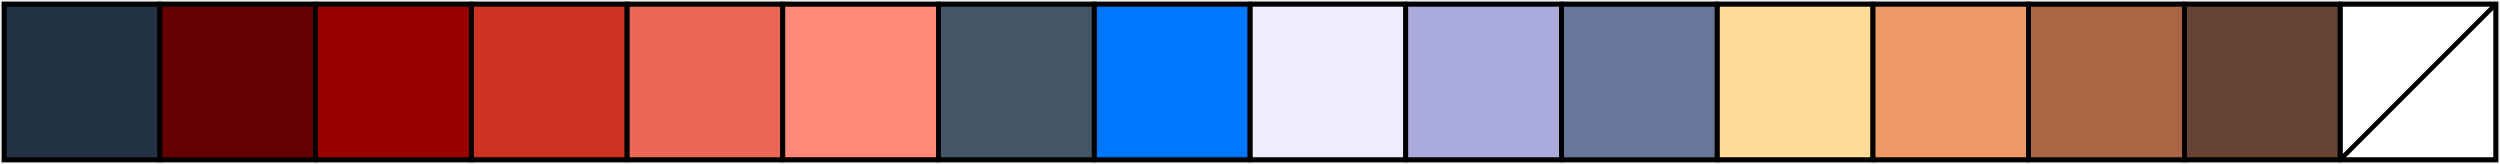
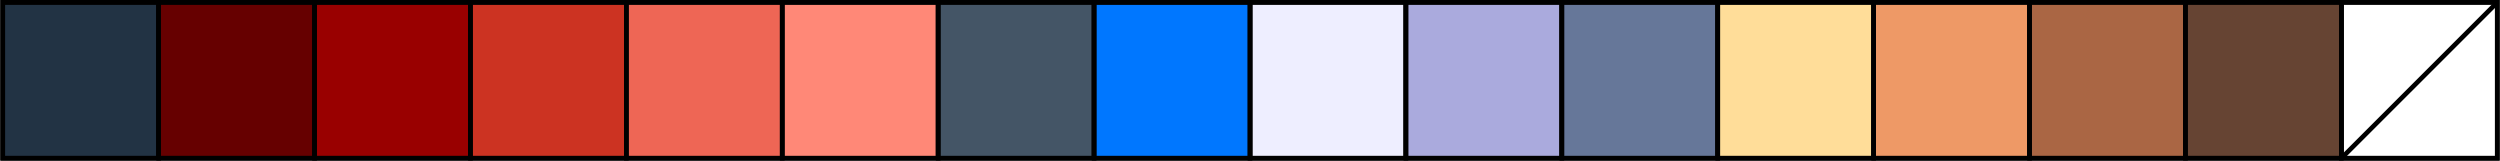
- <svg xmlns="http://www.w3.org/2000/svg" width="80.265mm" height="5.265mm" viewBox="0 0 80.265 5.265" version="1.1" id="svg5">
+ <svg xmlns="http://www.w3.org/2000/svg" width="9.294in" height="0.597in" viewBox="0 0 236.077 15.169" version="1.1" id="svg5">
  <defs id="defs2" />
-   <g id="layer1" transform="translate(-64.98121,-153.2761)">
-     <rect style="fill:#ffffff;fill-opacity:1;stroke:#000000;stroke-width:0.15;stroke-dasharray:none;stroke-opacity:1;stroke-miterlimit:4" id="rect9641-38" width="5" height="5" x="140.113" y="153.408" />
-     <rect style="fill:#eeeeff;fill-opacity:1;stroke:#000000;stroke-width:0.15;stroke-dasharray:none;stroke-opacity:1;stroke-miterlimit:4" id="rect9641" width="5" height="5" x="105.113" y="153.408" />
-     <rect style="fill:#aaaadd;fill-opacity:1;stroke:#000000;stroke-width:0.15;stroke-dasharray:none;stroke-opacity:1;stroke-miterlimit:4" id="rect9641-0" width="5" height="5" x="110.114" y="153.408" />
-     <rect style="fill:#667799;fill-opacity:1;stroke:#000000;stroke-width:0.15;stroke-dasharray:none;stroke-opacity:1;stroke-miterlimit:4" id="rect9641-3" width="5" height="5" x="115.114" y="153.408" />
-     <rect style="fill:#ffdd99;fill-opacity:1;stroke:#000000;stroke-width:0.15;stroke-dasharray:none;stroke-opacity:1;stroke-miterlimit:4" id="rect9641-6" width="5" height="5" x="120.114" y="153.408" />
-     <rect style="fill:#ee9966;fill-opacity:1;stroke:#000000;stroke-width:0.15;stroke-dasharray:none;stroke-opacity:1;stroke-miterlimit:4" id="rect9641-05" width="5" height="5" x="125.114" y="153.408" />
-     <rect style="fill:#aa6644;fill-opacity:1;stroke:#000000;stroke-width:0.15;stroke-dasharray:none;stroke-opacity:1;stroke-miterlimit:4" id="rect9641-1" width="5" height="5" x="130.113" y="153.408" />
-     <rect style="fill:#664433;fill-opacity:1;stroke:#000000;stroke-width:0.15;stroke-dasharray:none;stroke-opacity:1;stroke-miterlimit:4" id="rect9641-8" width="5" height="5" x="135.113" y="153.408" />
-     <rect style="fill:#223344;fill-opacity:1;stroke:#000000;stroke-width:0.15;stroke-dasharray:none;stroke-opacity:1;stroke-miterlimit:4" id="rect9641-08" width="5" height="5" x="65.113" y="153.408" />
-     <rect style="fill:#660000;fill-opacity:1;stroke:#000000;stroke-width:0.15;stroke-dasharray:none;stroke-opacity:1;stroke-miterlimit:4" id="rect9641-0-6" width="5" height="5" x="70.113" y="153.408" />
-     <rect style="fill:#990000;fill-opacity:1;stroke:#000000;stroke-width:0.15;stroke-dasharray:none;stroke-opacity:1;stroke-miterlimit:4" id="rect9641-3-0" width="5" height="5" x="75.113" y="153.408" />
-     <rect style="fill:#cc3322;fill-opacity:1;stroke:#000000;stroke-width:0.15;stroke-dasharray:none;stroke-opacity:1;stroke-miterlimit:4" id="rect9641-6-7" width="5" height="5" x="80.114" y="153.408" />
-     <rect style="fill:#ee6655;fill-opacity:1;stroke:#000000;stroke-width:0.15;stroke-dasharray:none;stroke-opacity:1;stroke-miterlimit:4" id="rect9641-05-6" width="5" height="5" x="85.114" y="153.408" />
-     <rect style="fill:#ff8877;fill-opacity:1;stroke:#000000;stroke-width:0.15;stroke-dasharray:none;stroke-opacity:1;stroke-miterlimit:4" id="rect9641-1-8" width="5" height="5" x="90.113" y="153.408" />
-     <rect style="fill:#445566;fill-opacity:1;stroke:#000000;stroke-width:0.15;stroke-dasharray:none;stroke-opacity:1;stroke-miterlimit:4" id="rect9641-8-7" width="5" height="5" x="95.113" y="153.408" />
-     <rect style="fill:#0077ff;fill-opacity:1;stroke:#000000;stroke-width:0.15;stroke-dasharray:none;stroke-opacity:1;stroke-miterlimit:4" id="rect9641-38-3" width="5" height="5" x="100.113" y="153.408" />
-     <path style="fill:none;stroke:#000000;stroke-width:0.15;stroke-opacity:1;stroke-miterlimit:4;stroke-dasharray:none" d="m 70.114,153.408 v 5" id="path1049" />
-     <path style="fill:none;stroke:#000000;stroke-width:0.15;stroke-opacity:1;stroke-miterlimit:4;stroke-dasharray:none" d="m 75.114,153.408 v 5" id="path1051" />
-     <path style="fill:none;stroke:#000000;stroke-width:0.15;stroke-opacity:1;stroke-miterlimit:4;stroke-dasharray:none" d="m 80.114,153.408 v 5" id="path1053" />
-     <path style="fill:none;stroke:#000000;stroke-width:0.15;stroke-opacity:1;stroke-miterlimit:4;stroke-dasharray:none" d="m 85.114,153.408 v 5" id="path1055" />
-     <path style="fill:none;stroke:#000000;stroke-width:0.15;stroke-opacity:1;stroke-miterlimit:4;stroke-dasharray:none" d="m 90.114,153.408 v 5" id="path1057" />
-     <path style="fill:none;stroke:#000000;stroke-width:0.15;stroke-opacity:1;stroke-miterlimit:4;stroke-dasharray:none" d="m 95.114,153.408 v 5" id="path1059" />
-     <path style="fill:none;stroke:#000000;stroke-width:0.15;stroke-opacity:1;stroke-miterlimit:4;stroke-dasharray:none" d="m 100.114,153.408 v 5" id="path1061" />
-     <path style="fill:none;stroke:#000000;stroke-width:0.15;stroke-opacity:1;stroke-miterlimit:4;stroke-dasharray:none" d="m 105.114,153.408 v 5" id="path1063" />
-     <path style="fill:none;stroke:#000000;stroke-width:0.15;stroke-opacity:1;stroke-miterlimit:4;stroke-dasharray:none" d="m 110.114,153.408 v 5" id="path1065" />
-     <path style="fill:none;stroke:#000000;stroke-width:0.15;stroke-opacity:1;stroke-miterlimit:4;stroke-dasharray:none" d="m 115.114,153.408 v 5" id="path1067" />
-     <path style="fill:none;stroke:#000000;stroke-width:0.15;stroke-opacity:1;stroke-miterlimit:4;stroke-dasharray:none" d="m 120.114,153.408 v 5" id="path1069" />
-     <path style="fill:none;stroke:#000000;stroke-width:0.15;stroke-opacity:1;stroke-miterlimit:4;stroke-dasharray:none" d="m 125.114,153.408 v 5" id="path1071" />
-     <path style="fill:none;stroke:#000000;stroke-width:0.15;stroke-opacity:1;stroke-miterlimit:4;stroke-dasharray:none" d="m 130.113,153.408 v 5" id="path1073" />
-     <path style="fill:none;stroke:#000000;stroke-width:0.15;stroke-opacity:1;stroke-miterlimit:4;stroke-dasharray:none" d="m 135.113,153.408 v 5" id="path1075" />
-     <path style="fill:none;stroke:#000000;stroke-width:0.15;stroke-opacity:1;stroke-miterlimit:4;stroke-dasharray:none" d="m 140.113,153.408 v 5" id="path1077" />
-     <path style="fill:none;stroke:#000000;stroke-width:0.15;stroke-opacity:1;stroke-miterlimit:4;stroke-dasharray:none" d="m 145.113,153.408 -5,5" id="path1077-2" />
-     <g id="g1081" transform="translate(65.1135,153.4084)" style="stroke-width:0.15;stroke-miterlimit:4;stroke-dasharray:none" />
-     <rect x="65.114" y="153.408" width="80" height="5" style="fill:none;stroke:#000000;stroke-width:0.15;stroke-opacity:1;stroke-miterlimit:4;stroke-dasharray:none" id="rect1083" />
+   <g id="layer1" transform="translate(-65.03848,-153.3334)">
+     <rect style="fill:#ffffff;fill-opacity:1;stroke:#000000;stroke-width:0.442;stroke-miterlimit:4;stroke-dasharray:none;stroke-opacity:1" id="rect9641-38" width="14.727" height="14.727" x="286.168" y="153.554" />
+     <rect style="fill:#eeeeff;fill-opacity:1;stroke:#000000;stroke-width:0.442;stroke-miterlimit:4;stroke-dasharray:none;stroke-opacity:1" id="rect9641" width="14.727" height="14.727" x="183.077" y="153.554" />
+     <rect style="fill:#aaaadd;fill-opacity:1;stroke:#000000;stroke-width:0.442;stroke-miterlimit:4;stroke-dasharray:none;stroke-opacity:1" id="rect9641-0" width="14.727" height="14.727" x="197.804" y="153.554" />
+     <rect style="fill:#667799;fill-opacity:1;stroke:#000000;stroke-width:0.442;stroke-miterlimit:4;stroke-dasharray:none;stroke-opacity:1" id="rect9641-3" width="14.727" height="14.727" x="212.532" y="153.554" />
+     <rect style="fill:#ffdd99;fill-opacity:1;stroke:#000000;stroke-width:0.442;stroke-miterlimit:4;stroke-dasharray:none;stroke-opacity:1" id="rect9641-6" width="14.727" height="14.727" x="227.259" y="153.554" />
+     <rect style="fill:#ee9966;fill-opacity:1;stroke:#000000;stroke-width:0.442;stroke-miterlimit:4;stroke-dasharray:none;stroke-opacity:1" id="rect9641-05" width="14.727" height="14.727" x="241.986" y="153.554" />
+     <rect style="fill:#aa6644;fill-opacity:1;stroke:#000000;stroke-width:0.442;stroke-miterlimit:4;stroke-dasharray:none;stroke-opacity:1" id="rect9641-1" width="14.727" height="14.727" x="256.713" y="153.554" />
+     <rect style="fill:#664433;fill-opacity:1;stroke:#000000;stroke-width:0.442;stroke-miterlimit:4;stroke-dasharray:none;stroke-opacity:1" id="rect9641-8" width="14.727" height="14.727" x="271.44" y="153.554" />
+     <rect style="fill:#223344;fill-opacity:1;stroke:#000000;stroke-width:0.442;stroke-miterlimit:4;stroke-dasharray:none;stroke-opacity:1" id="rect9641-08" width="14.727" height="14.727" x="65.259" y="153.554" />
+     <rect style="fill:#660000;fill-opacity:1;stroke:#000000;stroke-width:0.442;stroke-miterlimit:4;stroke-dasharray:none;stroke-opacity:1" id="rect9641-0-6" width="14.727" height="14.727" x="79.987" y="153.554" />
+     <rect style="fill:#990000;fill-opacity:1;stroke:#000000;stroke-width:0.442;stroke-miterlimit:4;stroke-dasharray:none;stroke-opacity:1" id="rect9641-3-0" width="14.727" height="14.727" x="94.714" y="153.554" />
+     <rect style="fill:#cc3322;fill-opacity:1;stroke:#000000;stroke-width:0.442;stroke-miterlimit:4;stroke-dasharray:none;stroke-opacity:1" id="rect9641-6-7" width="14.727" height="14.727" x="109.441" y="153.554" />
+     <rect style="fill:#ee6655;fill-opacity:1;stroke:#000000;stroke-width:0.442;stroke-miterlimit:4;stroke-dasharray:none;stroke-opacity:1" id="rect9641-05-6" width="14.727" height="14.727" x="124.168" y="153.554" />
+     <rect style="fill:#ff8877;fill-opacity:1;stroke:#000000;stroke-width:0.442;stroke-miterlimit:4;stroke-dasharray:none;stroke-opacity:1" id="rect9641-1-8" width="14.727" height="14.727" x="138.895" y="153.554" />
+     <rect style="fill:#445566;fill-opacity:1;stroke:#000000;stroke-width:0.442;stroke-miterlimit:4;stroke-dasharray:none;stroke-opacity:1" id="rect9641-8-7" width="14.727" height="14.727" x="153.623" y="153.554" />
+     <rect style="fill:#0077ff;fill-opacity:1;stroke:#000000;stroke-width:0.442;stroke-miterlimit:4;stroke-dasharray:none;stroke-opacity:1" id="rect9641-38-3" width="14.727" height="14.727" x="168.35" y="153.554" />
+     <path style="fill:none;stroke:#000000;stroke-width:0.442;stroke-miterlimit:4;stroke-dasharray:none;stroke-opacity:1" d="m 79.987,153.554 v 14.727" id="path1049" />
+     <path style="fill:none;stroke:#000000;stroke-width:0.442;stroke-miterlimit:4;stroke-dasharray:none;stroke-opacity:1" d="m 94.714,153.554 v 14.727" id="path1051" />
+     <path style="fill:none;stroke:#000000;stroke-width:0.442;stroke-miterlimit:4;stroke-dasharray:none;stroke-opacity:1" d="m 109.441,153.554 v 14.727" id="path1053" />
+     <path style="fill:none;stroke:#000000;stroke-width:0.442;stroke-miterlimit:4;stroke-dasharray:none;stroke-opacity:1" d="m 124.168,153.554 v 14.727" id="path1055" />
+     <path style="fill:none;stroke:#000000;stroke-width:0.442;stroke-miterlimit:4;stroke-dasharray:none;stroke-opacity:1" d="m 138.895,153.554 v 14.727" id="path1057" />
+     <path style="fill:none;stroke:#000000;stroke-width:0.442;stroke-miterlimit:4;stroke-dasharray:none;stroke-opacity:1" d="m 153.623,153.554 v 14.727" id="path1059" />
+     <path style="fill:none;stroke:#000000;stroke-width:0.442;stroke-miterlimit:4;stroke-dasharray:none;stroke-opacity:1" d="m 168.35,153.554 v 14.727" id="path1061" />
+     <path style="fill:none;stroke:#000000;stroke-width:0.442;stroke-miterlimit:4;stroke-dasharray:none;stroke-opacity:1" d="m 183.077,153.554 v 14.727" id="path1063" />
+     <path style="fill:none;stroke:#000000;stroke-width:0.442;stroke-miterlimit:4;stroke-dasharray:none;stroke-opacity:1" d="m 197.804,153.554 v 14.727" id="path1065" />
+     <path style="fill:none;stroke:#000000;stroke-width:0.442;stroke-miterlimit:4;stroke-dasharray:none;stroke-opacity:1" d="m 212.532,153.554 v 14.727" id="path1067" />
+     <path style="fill:none;stroke:#000000;stroke-width:0.442;stroke-miterlimit:4;stroke-dasharray:none;stroke-opacity:1" d="m 227.259,153.554 v 14.727" id="path1069" />
+     <path style="fill:none;stroke:#000000;stroke-width:0.442;stroke-miterlimit:4;stroke-dasharray:none;stroke-opacity:1" d="m 241.986,153.554 v 14.727" id="path1071" />
+     <path style="fill:none;stroke:#000000;stroke-width:0.442;stroke-miterlimit:4;stroke-dasharray:none;stroke-opacity:1" d="m 256.713,153.554 v 14.727" id="path1073" />
+     <path style="fill:none;stroke:#000000;stroke-width:0.442;stroke-miterlimit:4;stroke-dasharray:none;stroke-opacity:1" d="m 271.44,153.554 v 14.727" id="path1075" />
+     <path style="fill:none;stroke:#000000;stroke-width:0.442;stroke-miterlimit:4;stroke-dasharray:none;stroke-opacity:1" d="m 286.168,153.554 v 14.727" id="path1077" />
+     <path style="fill:none;stroke:#000000;stroke-width:0.442;stroke-miterlimit:4;stroke-dasharray:none;stroke-opacity:1" d="m 300.895,153.554 -14.727,14.727" id="path1077-2" />
+     <g id="g1081" transform="matrix(2.945441,0,0,2.945441,65.25945,153.5543)" style="stroke-width:0.15;stroke-miterlimit:4;stroke-dasharray:none" />
+     <rect x="65.259" y="153.554" width="235.635" height="14.727" style="fill:none;stroke:#000000;stroke-width:0.442;stroke-miterlimit:4;stroke-dasharray:none;stroke-opacity:1" id="rect1083" />
  </g>
</svg>
